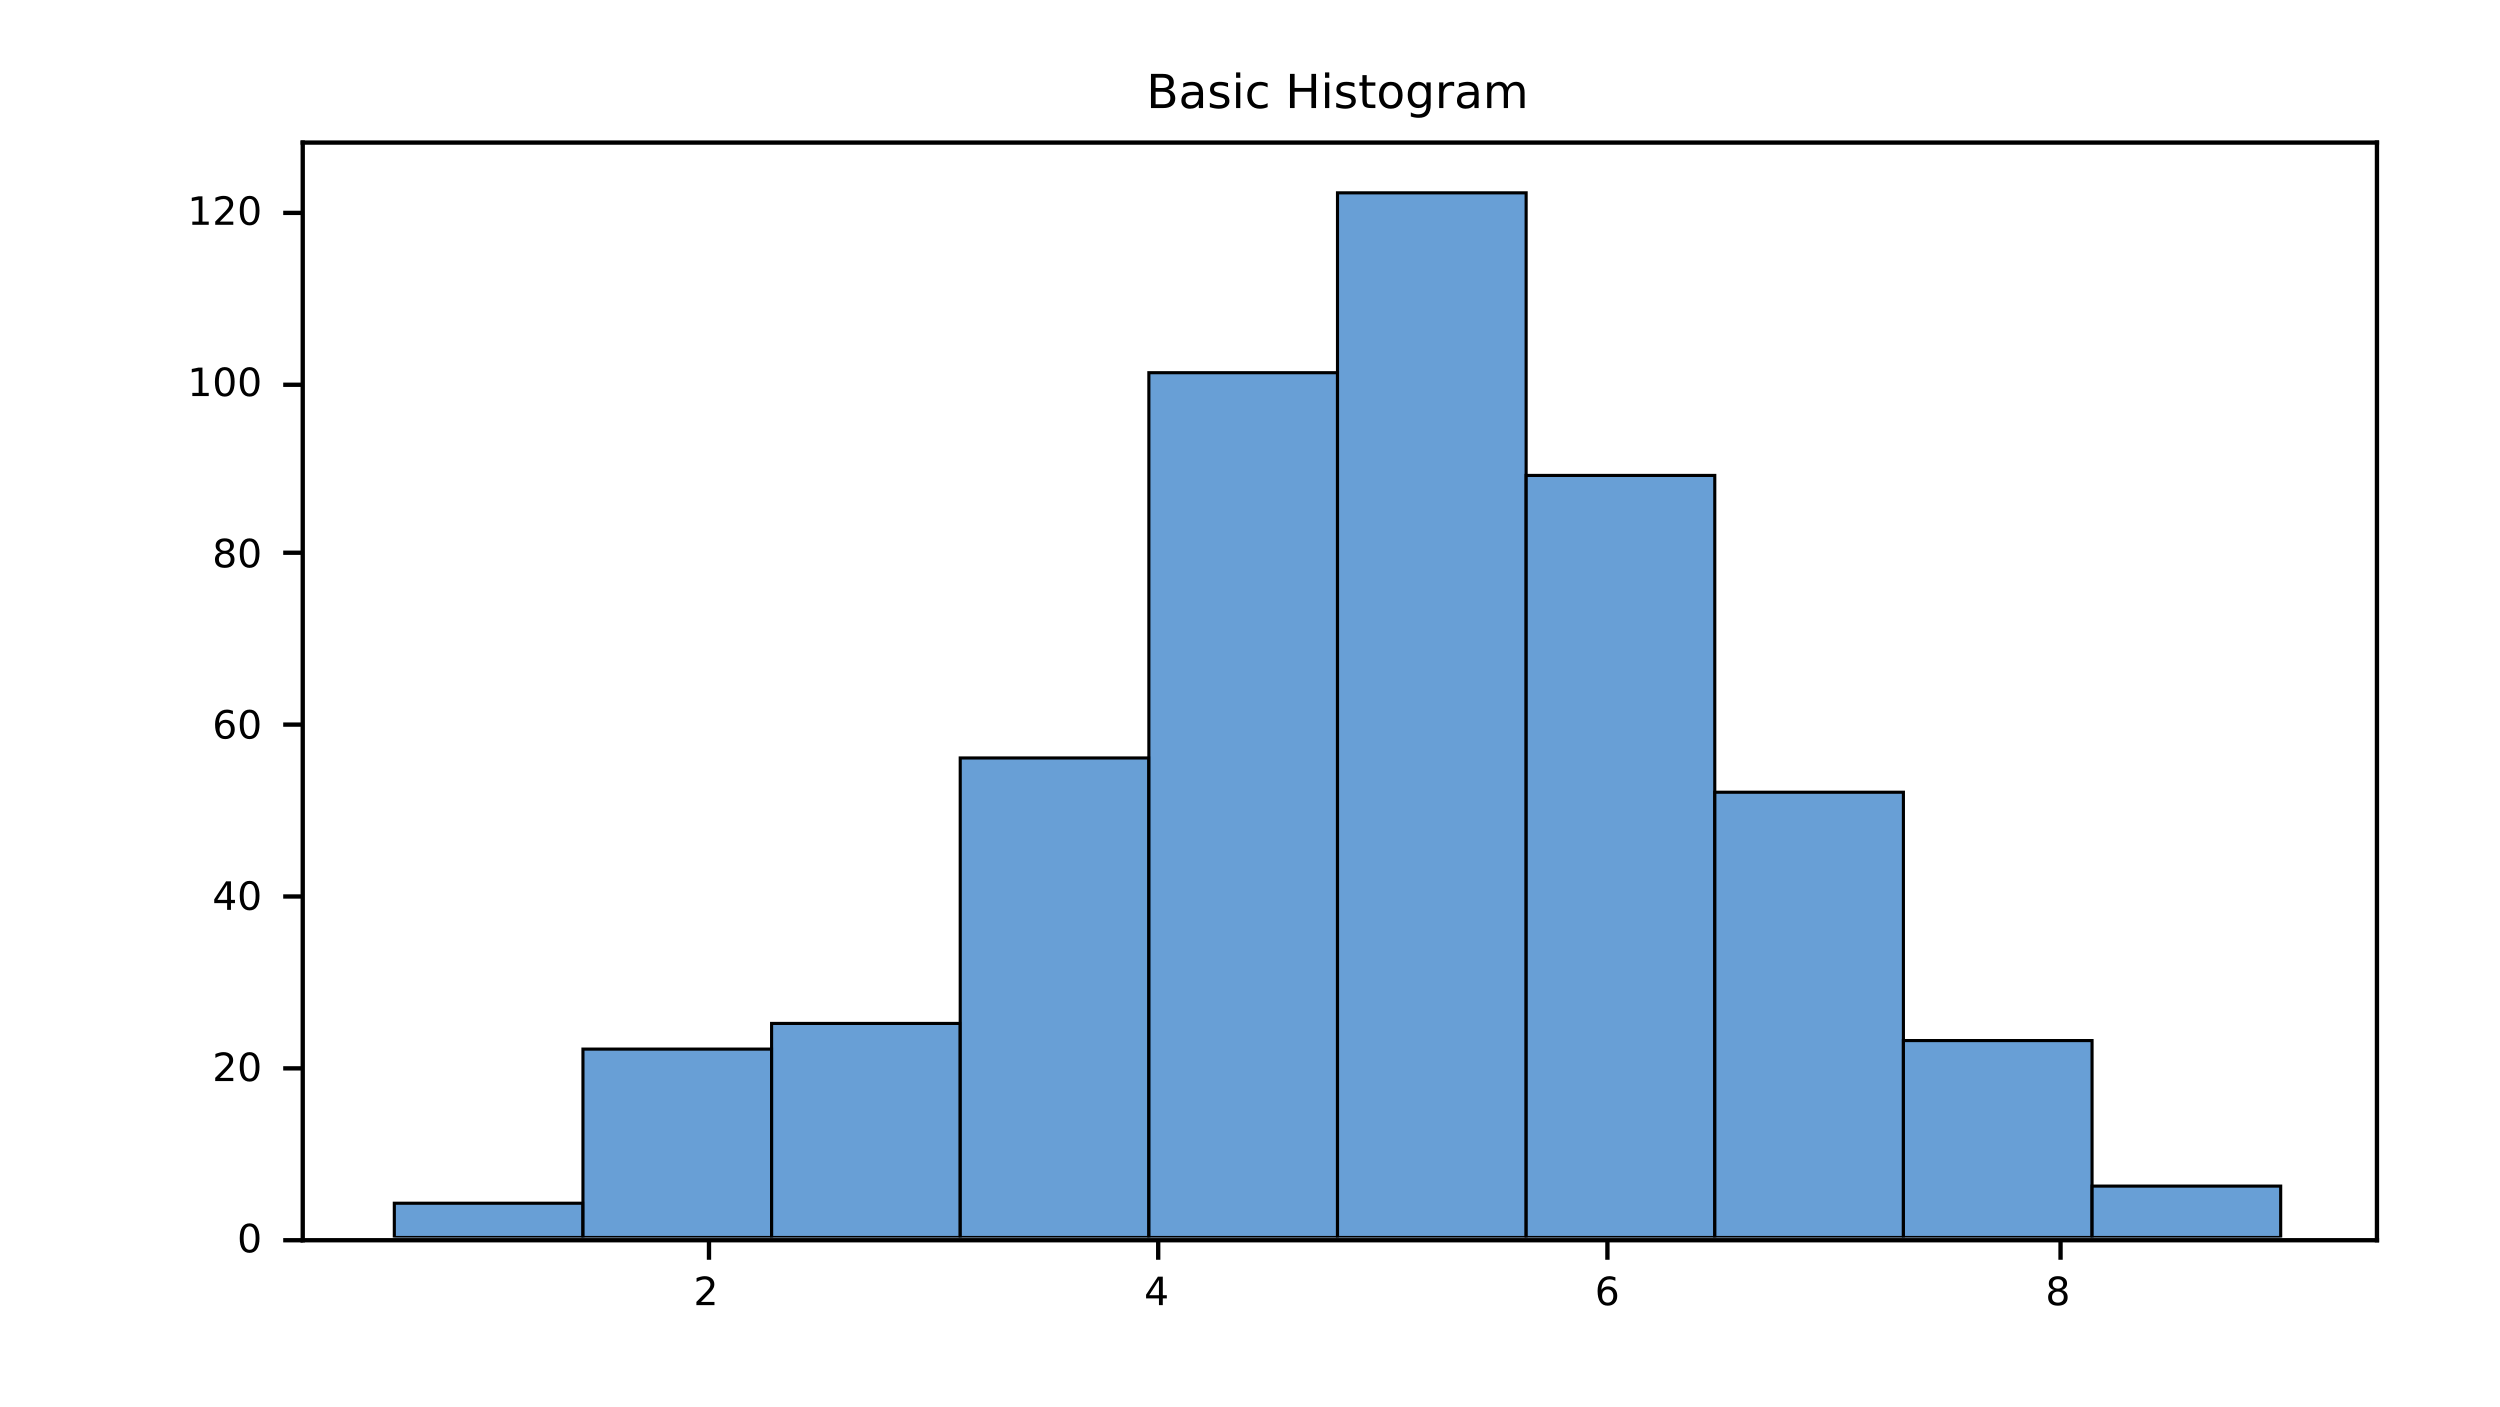
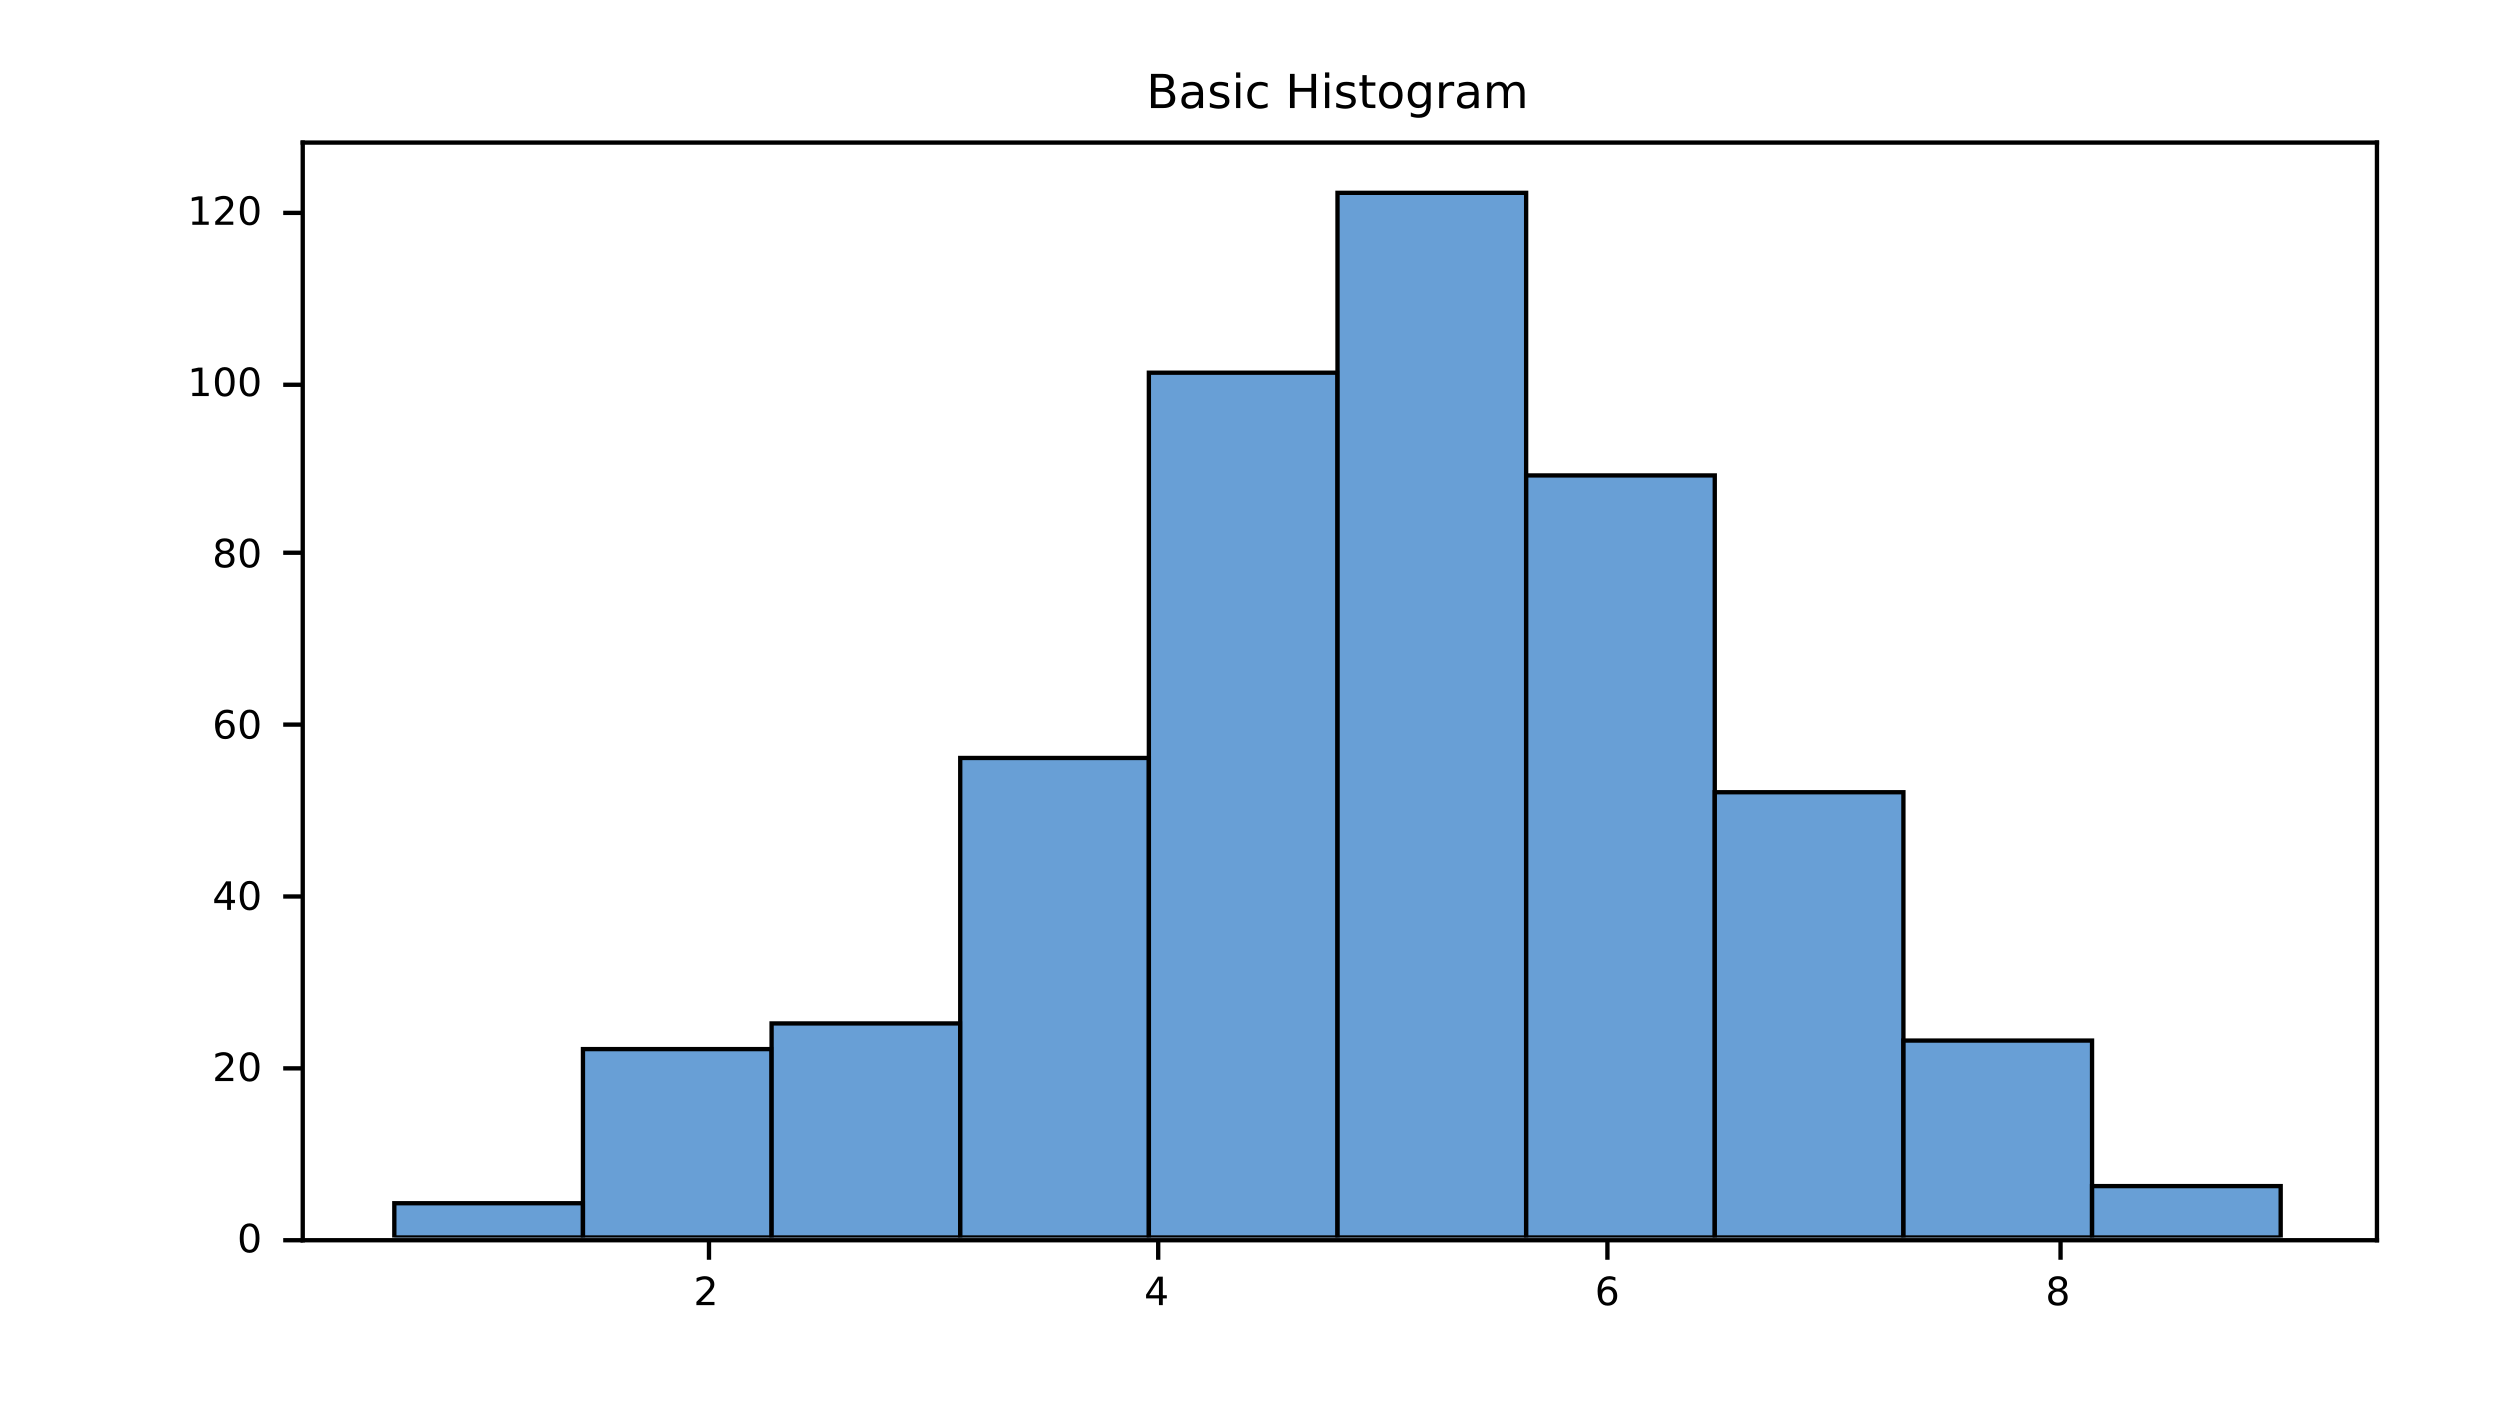
<svg xmlns="http://www.w3.org/2000/svg" width="640" height="360" viewBox="0 0 640 360" preserveAspectRatio="xMidYMid meet">
  <defs>
    <clipPath id="clip1" clipPathUnits="userSpaceOnUse">
      <rect x="76.8" y="36" width="531.2" height="280.8" />
    </clipPath>
  </defs>
  <rect x="0" y="0" width="100%" height="100%" fill="rgb(255,255,255)" />
  <g clip-path="url(#clip1)">
-     <path d="M 100.945 316.8 L 149.236 316.8 L 149.236 308.032 L 100.945 308.032 Z" fill="rgb(66,135,204)" fill-opacity="0.8" stroke="rgb(0,0,0)" stroke-width="0.8" stroke-linejoin="miter" stroke-linecap="butt" />
+     <path d="M 100.945 316.8 L 149.236 316.8 L 149.236 308.032 L 100.945 308.032 Z" fill="rgb(66,135,204)" fill-opacity="0.8" stroke="rgb(0,0,0)" stroke-width="1.111" stroke-linejoin="miter" stroke-linecap="butt" />
  </g>
  <g clip-path="url(#clip1)">
-     <path d="M 149.236 316.8 L 197.527 316.8 L 197.527 268.575 L 149.236 268.575 Z" fill="rgb(66,135,204)" fill-opacity="0.8" stroke="rgb(0,0,0)" stroke-width="0.8" stroke-linejoin="miter" stroke-linecap="butt" />
+     <path d="M 149.236 316.8 L 197.527 316.8 L 197.527 268.575 L 149.236 268.575 Z" fill="rgb(66,135,204)" fill-opacity="0.8" stroke="rgb(0,0,0)" stroke-width="1.111" stroke-linejoin="miter" stroke-linecap="butt" />
  </g>
  <g clip-path="url(#clip1)">
-     <path d="M 197.527 316.8 L 245.818 316.8 L 245.818 261.999 L 197.527 261.999 Z" fill="rgb(66,135,204)" fill-opacity="0.8" stroke="rgb(0,0,0)" stroke-width="0.8" stroke-linejoin="miter" stroke-linecap="butt" />
+     <path d="M 197.527 316.8 L 245.818 316.8 L 245.818 261.999 L 197.527 261.999 Z" fill="rgb(66,135,204)" fill-opacity="0.8" stroke="rgb(0,0,0)" stroke-width="1.111" stroke-linejoin="miter" stroke-linecap="butt" />
  </g>
  <g clip-path="url(#clip1)">
-     <path d="M 245.818 316.8 L 294.109 316.8 L 294.109 194.046 L 245.818 194.046 Z" fill="rgb(66,135,204)" fill-opacity="0.8" stroke="rgb(0,0,0)" stroke-width="0.8" stroke-linejoin="miter" stroke-linecap="butt" />
+     <path d="M 245.818 316.8 L 294.109 316.8 L 294.109 194.046 L 245.818 194.046 Z" fill="rgb(66,135,204)" fill-opacity="0.8" stroke="rgb(0,0,0)" stroke-width="1.111" stroke-linejoin="miter" stroke-linecap="butt" />
  </g>
  <g clip-path="url(#clip1)">
-     <path d="M 294.109 316.8 L 342.4 316.8 L 342.4 95.404 L 294.109 95.404 Z" fill="rgb(66,135,204)" fill-opacity="0.8" stroke="rgb(0,0,0)" stroke-width="0.8" stroke-linejoin="miter" stroke-linecap="butt" />
+     <path d="M 294.109 316.8 L 342.4 316.8 L 342.4 95.404 L 294.109 95.404 Z" fill="rgb(66,135,204)" fill-opacity="0.8" stroke="rgb(0,0,0)" stroke-width="1.111" stroke-linejoin="miter" stroke-linecap="butt" />
  </g>
  <g clip-path="url(#clip1)">
-     <path d="M 342.4 316.8 L 390.691 316.8 L 390.691 49.371 L 342.4 49.371 Z" fill="rgb(66,135,204)" fill-opacity="0.8" stroke="rgb(0,0,0)" stroke-width="0.8" stroke-linejoin="miter" stroke-linecap="butt" />
+     <path d="M 342.4 316.8 L 390.691 316.8 L 390.691 49.371 L 342.4 49.371 Z" fill="rgb(66,135,204)" fill-opacity="0.8" stroke="rgb(0,0,0)" stroke-width="1.111" stroke-linejoin="miter" stroke-linecap="butt" />
  </g>
  <g clip-path="url(#clip1)">
-     <path d="M 390.691 316.8 L 438.982 316.8 L 438.982 121.709 L 390.691 121.709 Z" fill="rgb(66,135,204)" fill-opacity="0.8" stroke="rgb(0,0,0)" stroke-width="0.8" stroke-linejoin="miter" stroke-linecap="butt" />
+     <path d="M 390.691 316.8 L 438.982 316.8 L 438.982 121.709 L 390.691 121.709 Z" fill="rgb(66,135,204)" fill-opacity="0.8" stroke="rgb(0,0,0)" stroke-width="1.111" stroke-linejoin="miter" stroke-linecap="butt" />
  </g>
  <g clip-path="url(#clip1)">
-     <path d="M 438.982 316.8 L 487.273 316.8 L 487.273 202.814 L 438.982 202.814 Z" fill="rgb(66,135,204)" fill-opacity="0.8" stroke="rgb(0,0,0)" stroke-width="0.8" stroke-linejoin="miter" stroke-linecap="butt" />
+     <path d="M 438.982 316.8 L 487.273 316.8 L 487.273 202.814 L 438.982 202.814 Z" fill="rgb(66,135,204)" fill-opacity="0.8" stroke="rgb(0,0,0)" stroke-width="1.111" stroke-linejoin="miter" stroke-linecap="butt" />
  </g>
  <g clip-path="url(#clip1)">
-     <path d="M 487.273 316.8 L 535.564 316.8 L 535.564 266.383 L 487.273 266.383 Z" fill="rgb(66,135,204)" fill-opacity="0.8" stroke="rgb(0,0,0)" stroke-width="0.8" stroke-linejoin="miter" stroke-linecap="butt" />
+     <path d="M 487.273 316.8 L 535.564 316.8 L 535.564 266.383 L 487.273 266.383 Z" fill="rgb(66,135,204)" fill-opacity="0.8" stroke="rgb(0,0,0)" stroke-width="1.111" stroke-linejoin="miter" stroke-linecap="butt" />
  </g>
  <g clip-path="url(#clip1)">
-     <path d="M 535.564 316.8 L 583.855 316.8 L 583.855 303.648 L 535.564 303.648 Z" fill="rgb(66,135,204)" fill-opacity="0.8" stroke="rgb(0,0,0)" stroke-width="0.8" stroke-linejoin="miter" stroke-linecap="butt" />
+     <path d="M 535.564 316.8 L 583.855 316.8 L 583.855 303.648 L 535.564 303.648 Z" fill="rgb(66,135,204)" fill-opacity="0.8" stroke="rgb(0,0,0)" stroke-width="1.111" stroke-linejoin="miter" stroke-linecap="butt" />
  </g>
  <path d="M 181.5 317.5 L 181.5 322.5" fill="none" stroke="rgb(0,0,0)" stroke-width="1.111" stroke-linejoin="miter" stroke-linecap="butt" />
  <path d="M 296.5 317.5 L 296.5 322.5" fill="none" stroke="rgb(0,0,0)" stroke-width="1.111" stroke-linejoin="miter" stroke-linecap="butt" />
  <path d="M 411.5 317.5 L 411.5 322.5" fill="none" stroke="rgb(0,0,0)" stroke-width="1.111" stroke-linejoin="miter" stroke-linecap="butt" />
  <path d="M 527.5 317.5 L 527.5 322.5" fill="none" stroke="rgb(0,0,0)" stroke-width="1.111" stroke-linejoin="miter" stroke-linecap="butt" />
  <text x="177.544" y="334.12" font-size="10" font-family="DejaVu Sans, Arial, sans-serif" fill="rgb(0,0,0)">2</text>
  <text x="292.912" y="334.12" font-size="10" font-family="DejaVu Sans, Arial, sans-serif" fill="rgb(0,0,0)">4</text>
  <text x="408.279" y="334.12" font-size="10" font-family="DejaVu Sans, Arial, sans-serif" fill="rgb(0,0,0)">6</text>
  <text x="523.647" y="334.12" font-size="10" font-family="DejaVu Sans, Arial, sans-serif" fill="rgb(0,0,0)">8</text>
  <path d="M 77.5 317.5 L 72.5 317.5" fill="none" stroke="rgb(0,0,0)" stroke-width="1.111" stroke-linejoin="miter" stroke-linecap="butt" />
  <path d="M 77.5 273.5 L 72.5 273.5" fill="none" stroke="rgb(0,0,0)" stroke-width="1.111" stroke-linejoin="miter" stroke-linecap="butt" />
  <path d="M 77.5 229.5 L 72.5 229.5" fill="none" stroke="rgb(0,0,0)" stroke-width="1.111" stroke-linejoin="miter" stroke-linecap="butt" />
  <path d="M 77.5 185.5 L 72.5 185.5" fill="none" stroke="rgb(0,0,0)" stroke-width="1.111" stroke-linejoin="miter" stroke-linecap="butt" />
  <path d="M 77.5 141.5 L 72.5 141.5" fill="none" stroke="rgb(0,0,0)" stroke-width="1.111" stroke-linejoin="miter" stroke-linecap="butt" />
  <path d="M 77.5 98.5 L 72.5 98.5" fill="none" stroke="rgb(0,0,0)" stroke-width="1.111" stroke-linejoin="miter" stroke-linecap="butt" />
  <path d="M 77.5 54.5 L 72.5 54.5" fill="none" stroke="rgb(0,0,0)" stroke-width="1.111" stroke-linejoin="miter" stroke-linecap="butt" />
  <text x="60.718" y="320.599" font-size="10" font-family="DejaVu Sans, Arial, sans-serif" fill="rgb(0,0,0)">0</text>
  <text x="54.359" y="276.758" font-size="10" font-family="DejaVu Sans, Arial, sans-serif" fill="rgb(0,0,0)">20</text>
  <text x="54.359" y="232.917" font-size="10" font-family="DejaVu Sans, Arial, sans-serif" fill="rgb(0,0,0)">40</text>
  <text x="54.359" y="189.077" font-size="10" font-family="DejaVu Sans, Arial, sans-serif" fill="rgb(0,0,0)">60</text>
  <text x="54.359" y="145.236" font-size="10" font-family="DejaVu Sans, Arial, sans-serif" fill="rgb(0,0,0)">80</text>
  <text x="48" y="101.395" font-size="10" font-family="DejaVu Sans, Arial, sans-serif" fill="rgb(0,0,0)">100</text>
  <text x="48" y="57.554" font-size="10" font-family="DejaVu Sans, Arial, sans-serif" fill="rgb(0,0,0)">120</text>
  <path d="M 77.5 317.5 L 608.5 317.5" fill="none" stroke="rgb(0,0,0)" stroke-width="1.111" stroke-linejoin="miter" stroke-linecap="square" />
  <path d="M 77.5 317.5 L 77.5 36.5" fill="none" stroke="rgb(0,0,0)" stroke-width="1.111" stroke-linejoin="miter" stroke-linecap="square" />
  <path d="M 77.5 36.5 L 608.5 36.5" fill="none" stroke="rgb(0,0,0)" stroke-width="1.111" stroke-linejoin="miter" stroke-linecap="square" />
  <path d="M 608.5 317.5 L 608.5 36.5" fill="none" stroke="rgb(0,0,0)" stroke-width="1.111" stroke-linejoin="miter" stroke-linecap="square" />
  <text x="293.478" y="27.667" font-size="12" font-family="DejaVu Sans, Arial, sans-serif" fill="rgb(0,0,0)">Basic Histogram</text>
</svg>
